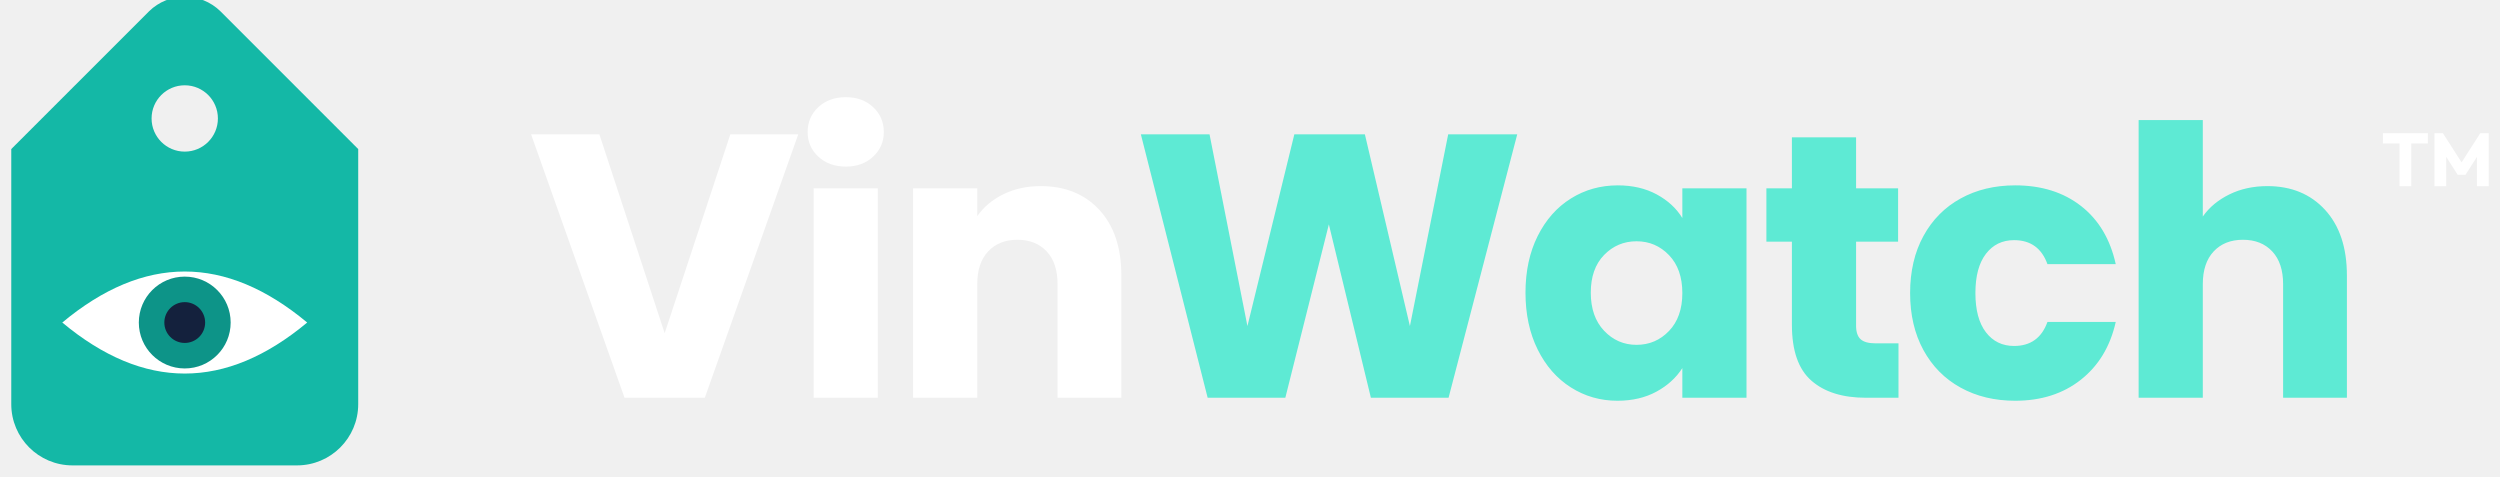
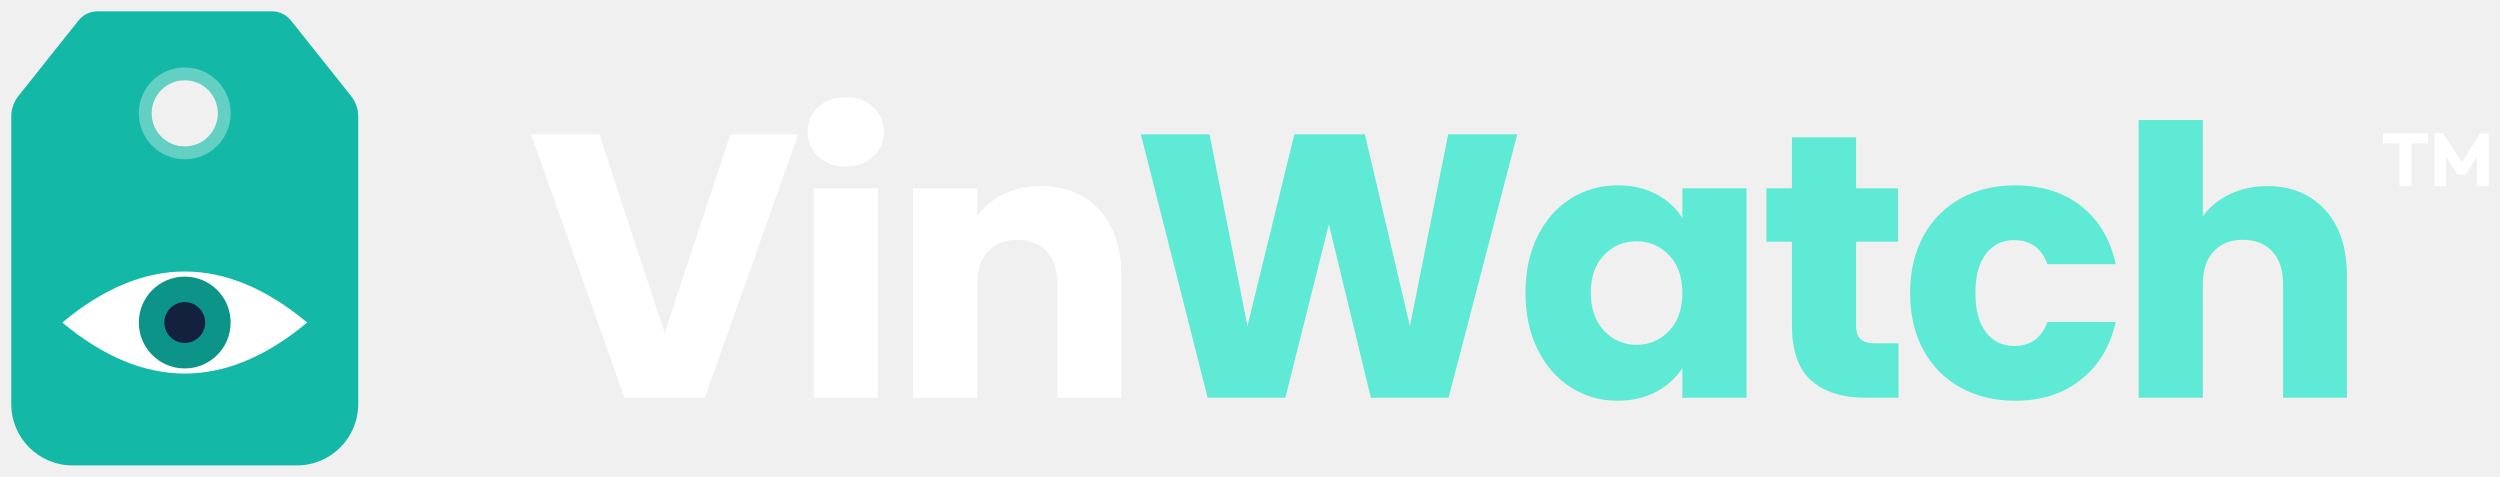
<svg xmlns="http://www.w3.org/2000/svg" viewBox="21.47 6.52 666.23 127.01" width="666" height="127" role="img" aria-label="VinWatch logo">
  <g transform="translate(0.00 0.00) scale(1.35965) translate(-8 -6)">
-     <path fill-rule="evenodd" fill="#14B8A6" d="M94 40L94 90A12 12 0 0 1 82 102L38 102A12 12 0 0 1 26 90L26 40L53 13A10 10 0 0 1 67 13Z M53.5 34A6.5 6.5 0 1 0 66.5 34A6.5 6.5 0 1 0 53.5 34Z" />
+     <path fill-rule="evenodd" fill="#14B8A6" d="M43 13H77Q79.4 13 80.9 14.9L92.6 29.6Q94 31.4 94 33.6V90A12 12 0 0 1 82 102H38A12 12 0 0 1 26 90V33.6Q26 31.4 27.4 29.6L39.1 14.9Q40.6 13 43 13Z M53.5 33A6.5 6.5 0 1 0 66.5 33A6.5 6.5 0 1 0 53.5 33Z" />
+     <path fill-rule="evenodd" fill="#FFFFFF" fill-opacity=".34" d="M51 33A9 9 0 1 0 69 33A9 9 0 1 0 51 33Z M53.5 33A6.5 6.5 0 1 0 66.5 33A6.5 6.5 0 1 0 53.5 33Z" />
    <path fill="#FFFFFF" d="M36 74Q60 54 84 74Q60 94 36 74Z" />
    <circle cx="60" cy="74" r="9" fill="#0D9488" />
    <circle cx="60" cy="74" r="4" fill="#14213D" />
  </g>
  <path fill="#FFFFFF" d="M234.2 42.3 209.3 112.5H187.9L163 42.3H181.2L198.6 95.3L216.1 42.3Z M236.7 41.7Q236.7 37.7 239.55 35.05Q242.4 32.4 246.9 32.4Q251.3 32.4 254.15 35.05Q257 37.7 257 41.7Q257 45.6 254.15 48.25Q251.3 50.9 246.9 50.9Q242.4 50.9 239.55 48.25Q236.7 45.6 236.7 41.7ZM255.4 56.7V112.5H238.3V56.7Z M320.3 79.9V112.5H303.3V82.2Q303.3 76.6 300.4 73.5Q297.5 70.4 292.6 70.4Q287.7 70.4 284.8 73.5Q281.9 76.6 281.9 82.2V112.5H264.8V56.7H281.9V64.1Q284.5 60.4 288.9 58.25Q293.3 56.1 298.8 56.1Q308.6 56.1 314.45 62.45Q320.3 68.8 320.3 79.9Z" />
  <path fill="#5EEAD4" d="M425.8 42.3 407.5 112.5H386.8L375.6 66.3L364 112.5H343.3L325.5 42.3H343.8L353.9 93.4L366.4 42.3H385.2L397.2 93.4L407.4 42.3Z M452.6 55.9Q458.5 55.9 462.95 58.3Q467.4 60.7 469.8 64.6V56.7H486.9V112.5H469.8V104.6Q467.3 108.5 462.85 110.9Q458.4 113.3 452.5 113.3Q445.7 113.3 440.1 109.75Q434.5 106.2 431.25 99.65Q428 93.1 428 84.5Q428 75.9 431.25 69.4Q434.5 62.9 440.1 59.4Q445.7 55.9 452.6 55.9ZM457.6 70.8Q452.5 70.8 448.95 74.45Q445.4 78.1 445.4 84.5Q445.4 90.9 448.95 94.65Q452.5 98.4 457.6 98.4Q462.7 98.4 466.25 94.7Q469.8 91 469.8 84.6Q469.8 78.2 466.25 74.5Q462.7 70.8 457.6 70.8Z M527.4 98V112.5H518.7Q509.4 112.5 504.2 107.95Q499 103.4 499 93.1V70.9H492.2V56.7H499V43.1H516.1V56.7H527.3V70.9H516.1V93.3Q516.1 95.8 517.3 96.9Q518.5 98 521.3 98Z M558.5 55.9Q569 55.9 576.05 61.4Q583.1 66.9 585.3 76.9H567.1Q564.8 70.5 558.2 70.5Q553.5 70.5 550.7 74.15Q547.9 77.8 547.9 84.6Q547.9 91.4 550.7 95.05Q553.5 98.7 558.2 98.7Q564.8 98.7 567.1 92.3H585.3Q583.1 102.1 576 107.7Q568.9 113.3 558.5 113.3Q550.3 113.3 543.95 109.8Q537.6 106.3 534.05 99.8Q530.5 93.3 530.5 84.6Q530.5 75.9 534.05 69.4Q537.6 62.9 543.95 59.4Q550.3 55.9 558.5 55.9Z M646.9 79.9V112.5H629.9V82.2Q629.9 76.6 627 73.5Q624.1 70.4 619.2 70.4Q614.3 70.4 611.4 73.5Q608.5 76.6 608.5 82.2V112.5H591.4V38.5H608.5V64.2Q611.1 60.5 615.6 58.3Q620.1 56.1 625.7 56.1Q635.3 56.1 641.1 62.45Q646.9 68.8 646.9 79.9Z" />
  <path fill="#FFFFFF" d="M660.92 56.12V42.2H664.06V56.12ZM656.5 44.74V42H668.48V44.74Z M670.24 56.12V42H672.48L678.04 50.66H676.9L682.44 42H684.7V56.12H681.56V47.3L682.12 47.44L678.5 53.08H676.42L672.82 47.44L673.36 47.3V56.12Z" />
</svg>
